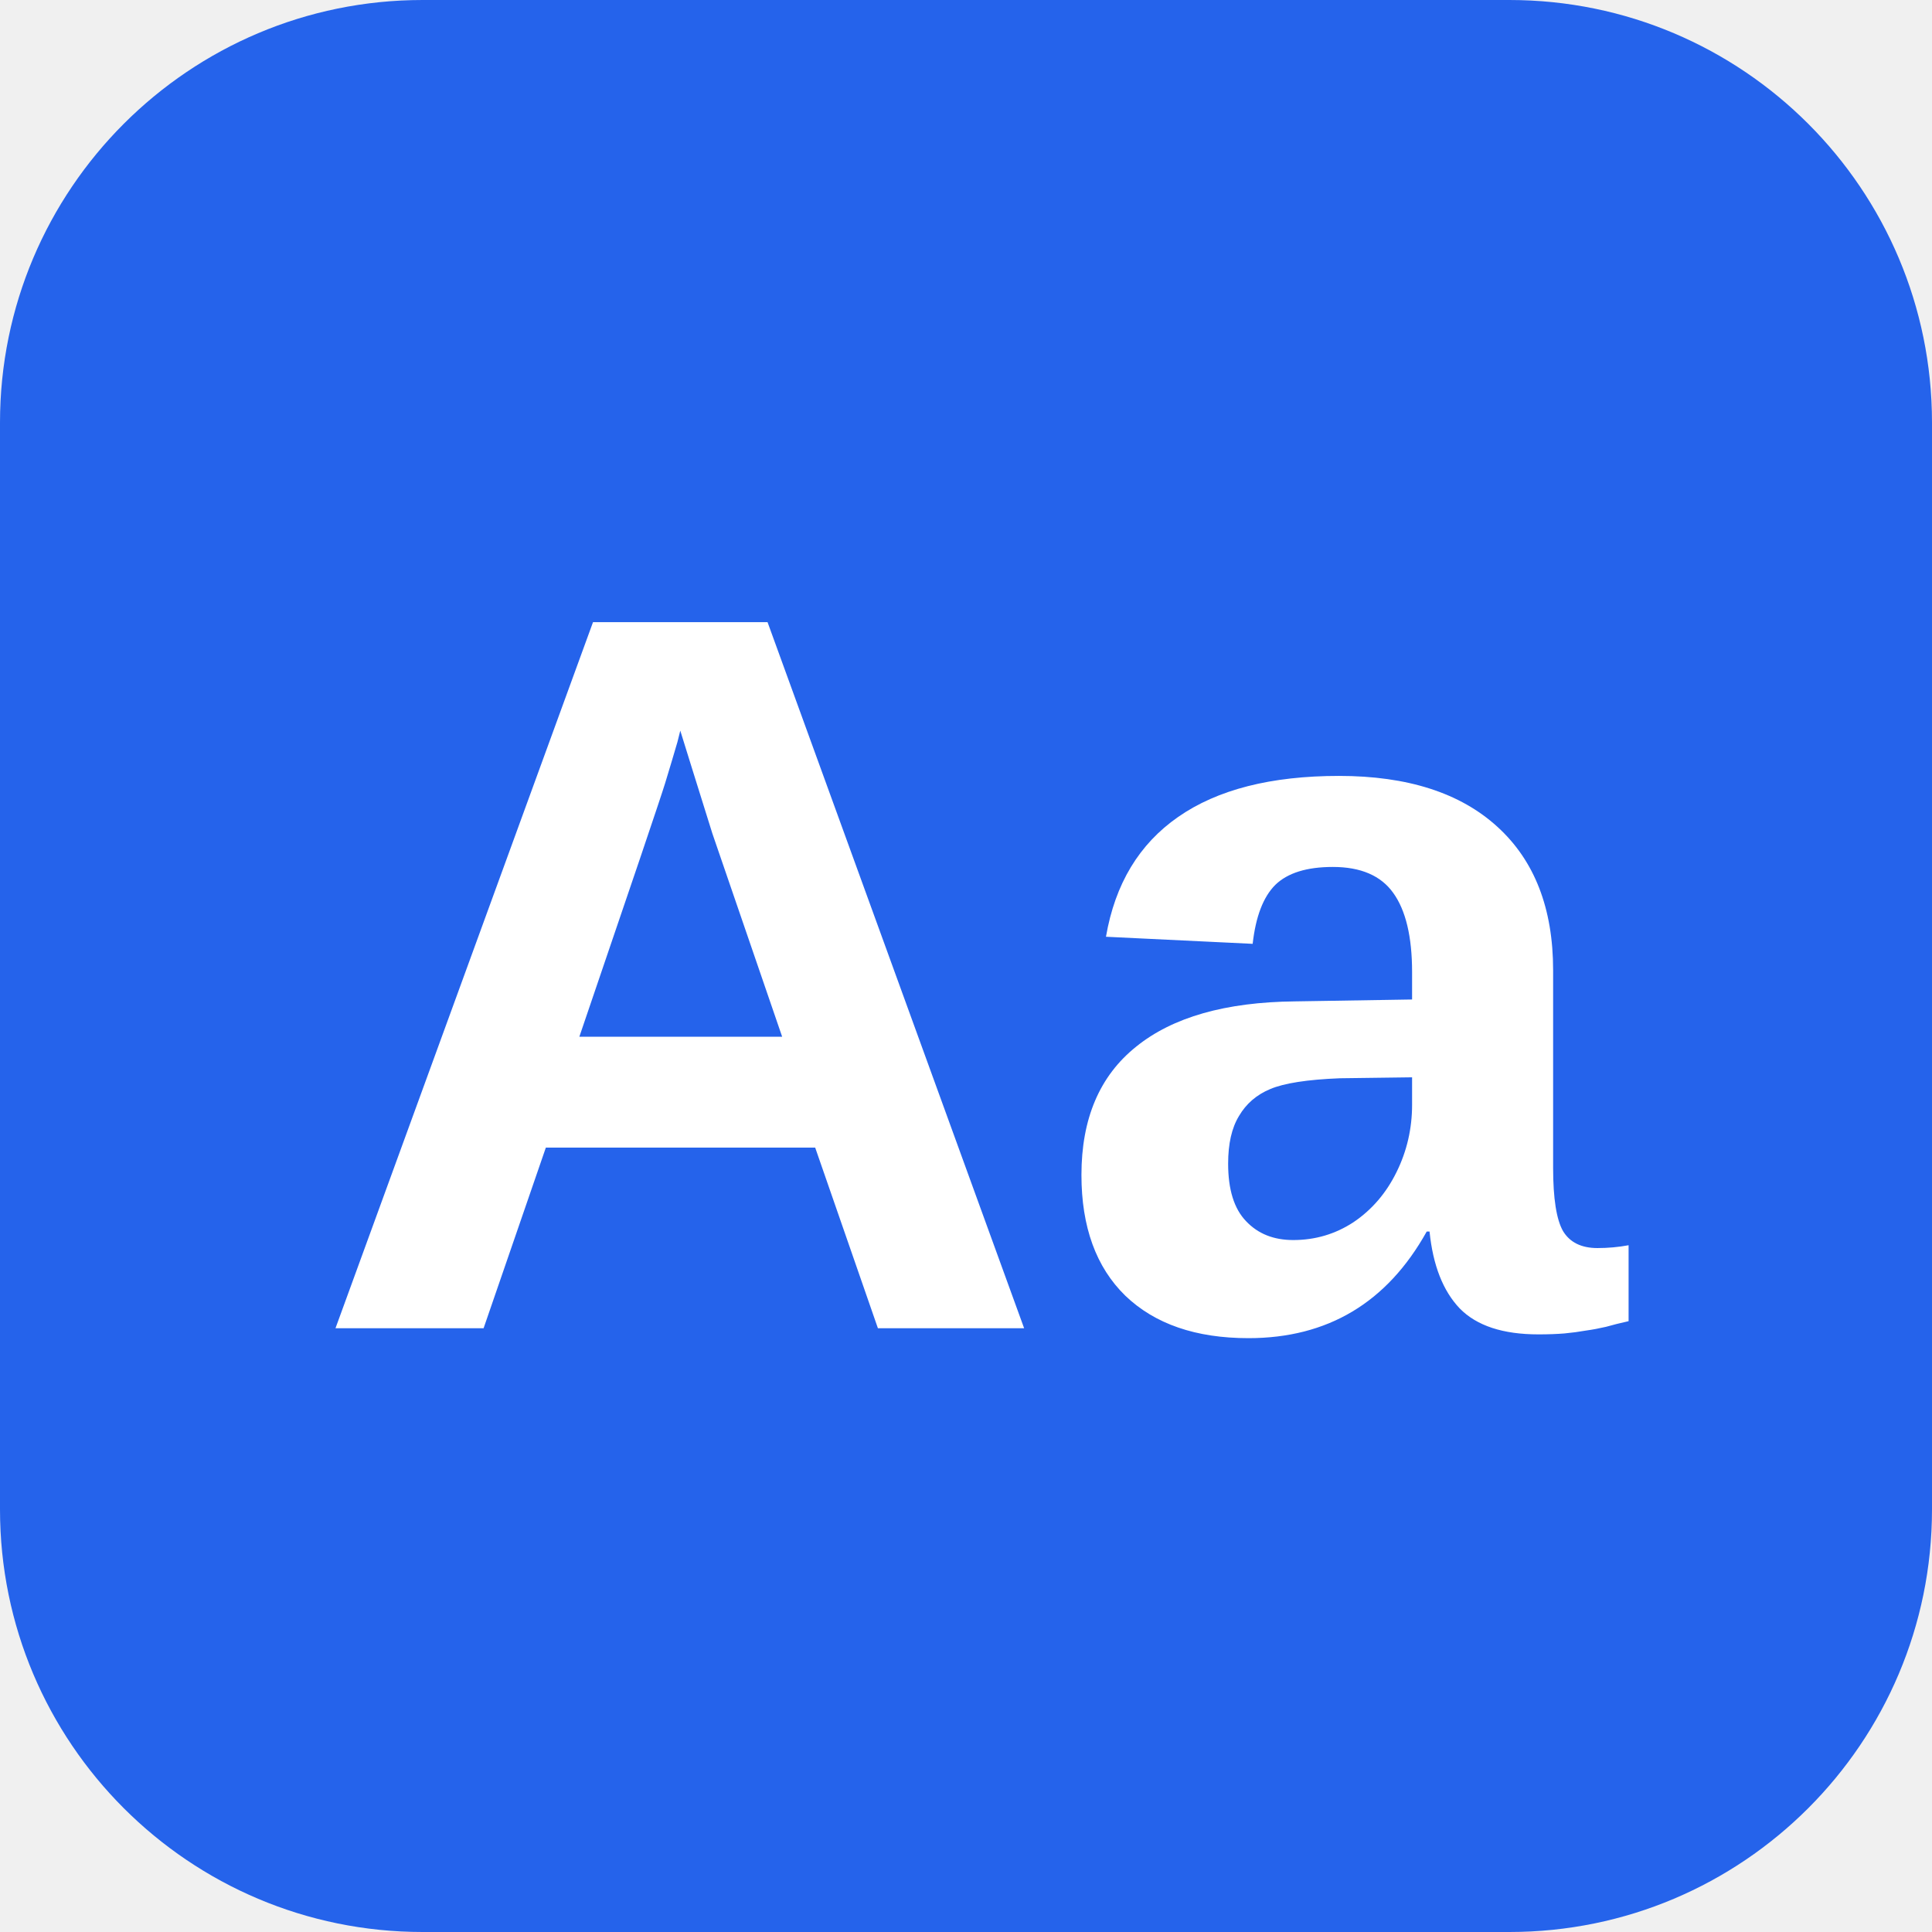
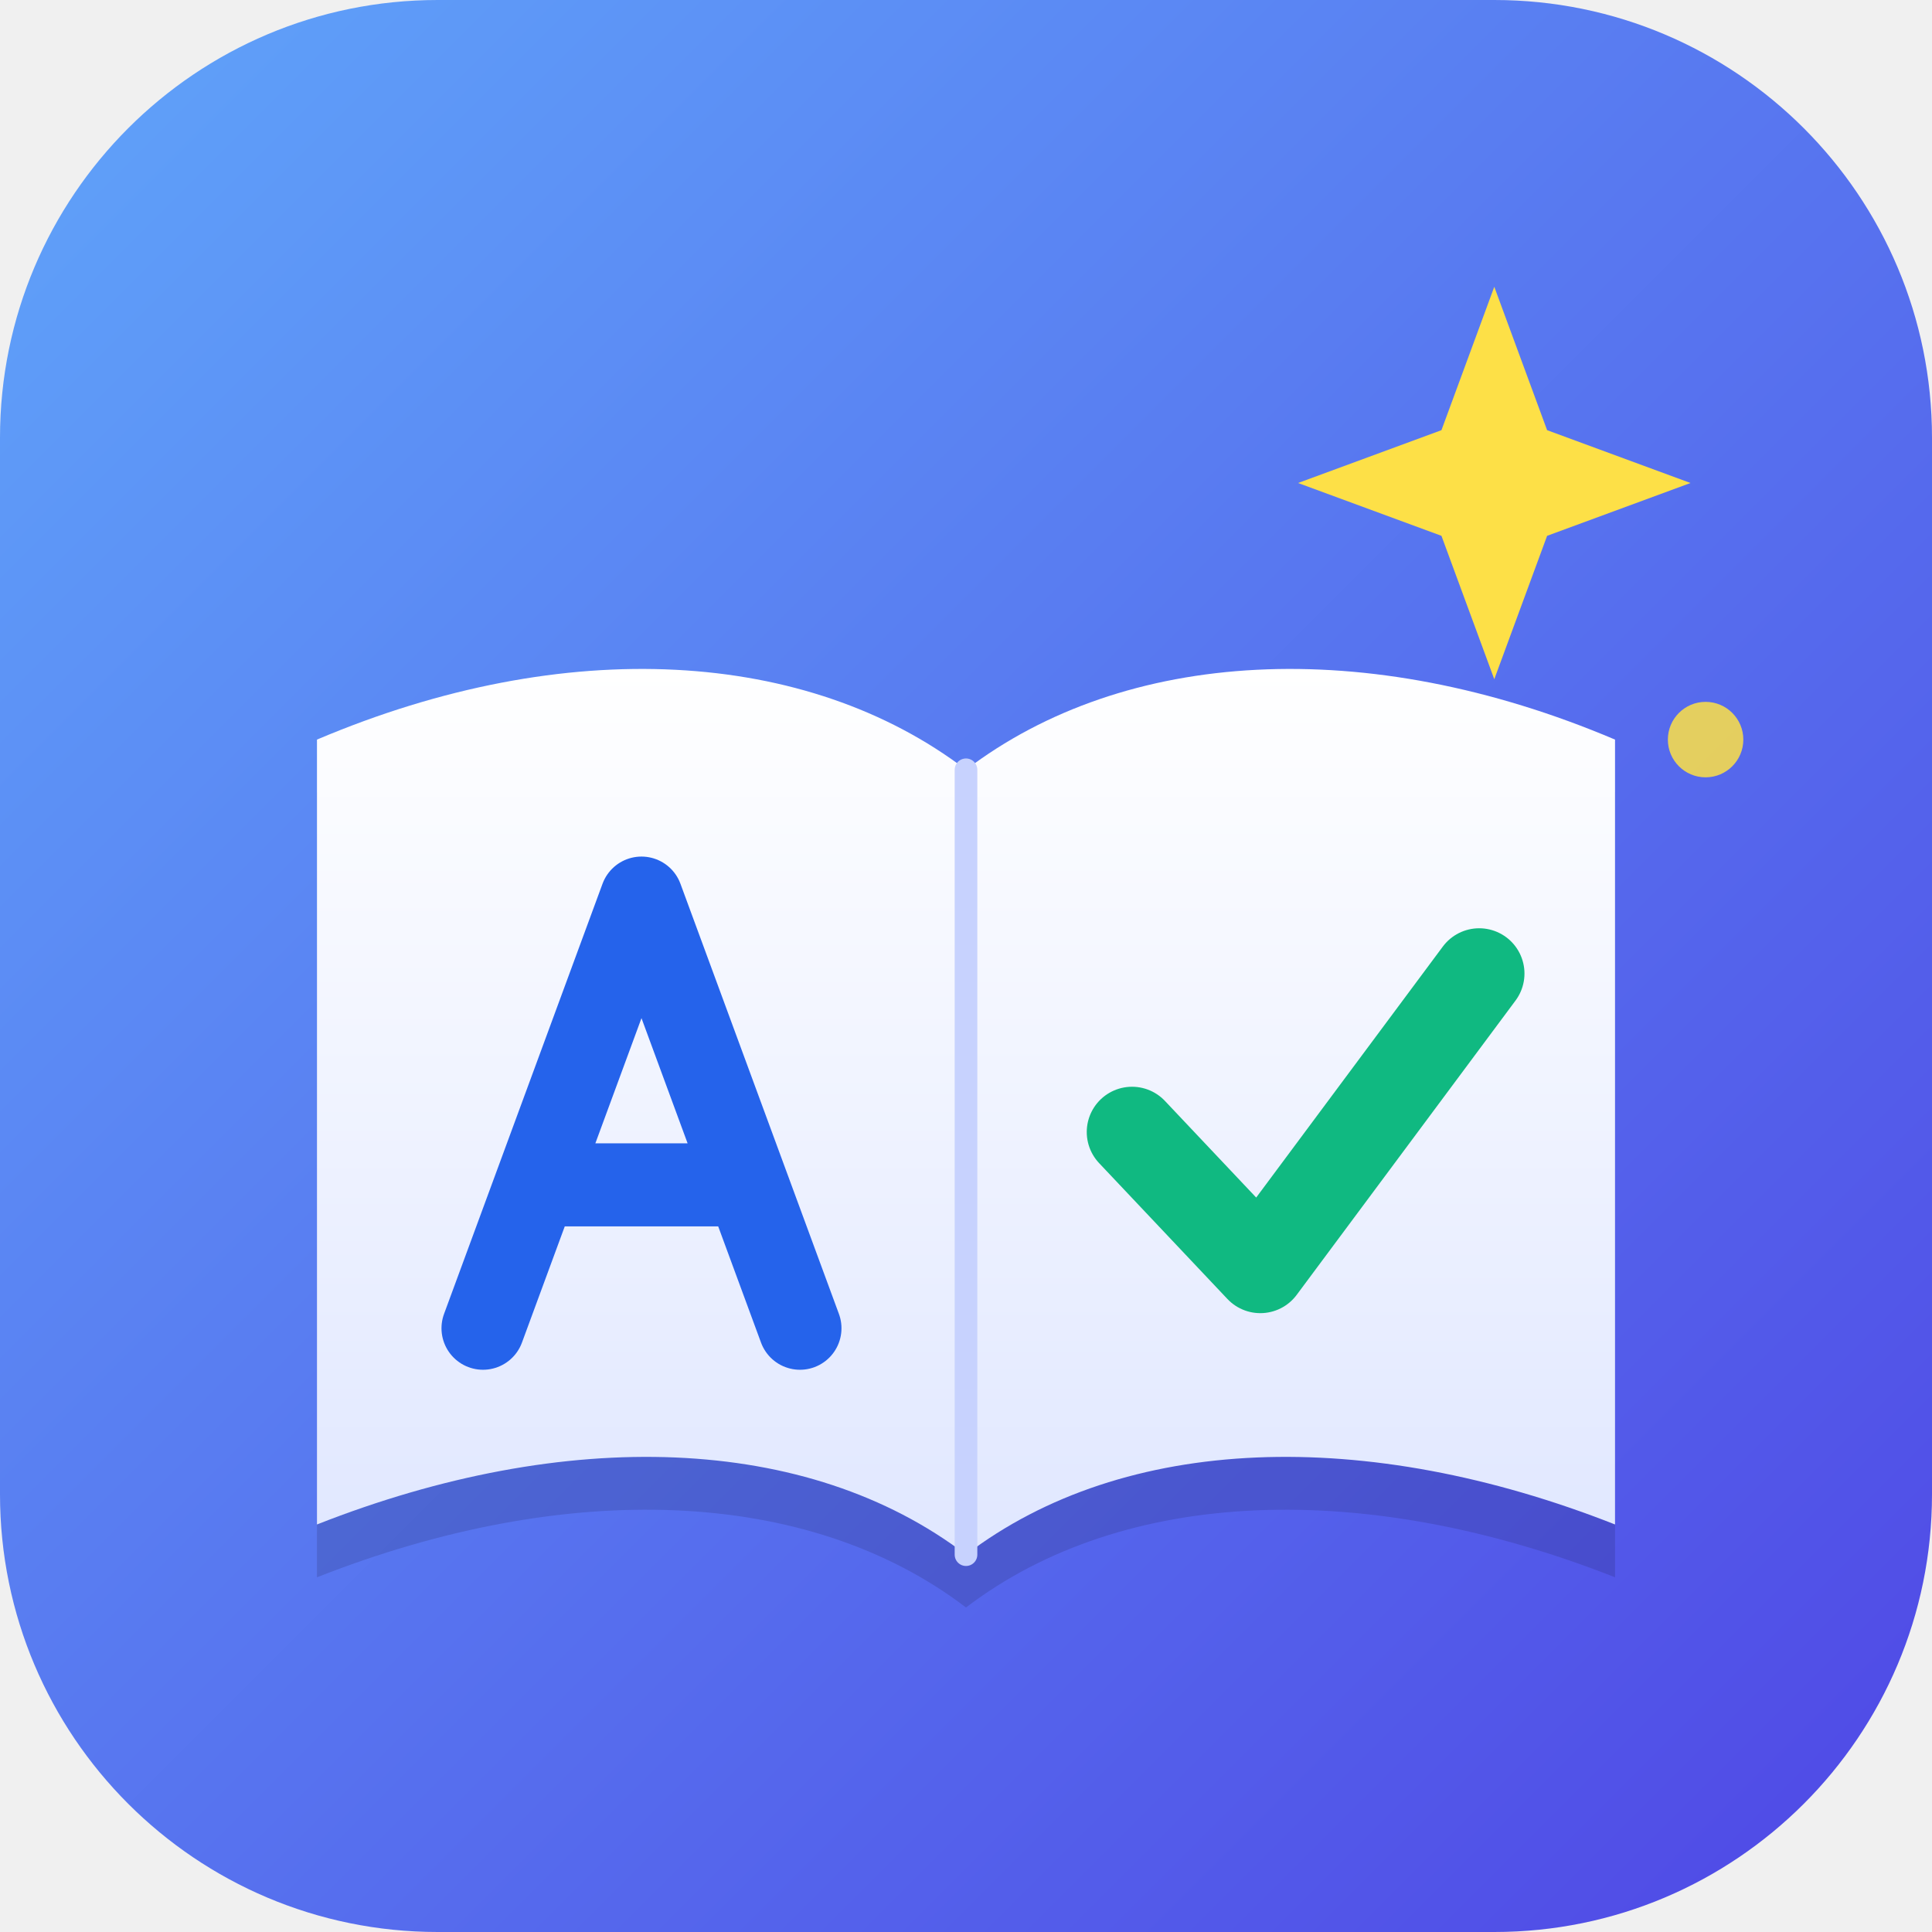
- <svg xmlns="http://www.w3.org/2000/svg" viewBox="0 0 64 64">
-   <rect width="64" height="64" rx="14" fill="#2563eb" />
-   <text x="32" y="44" font-size="34" text-anchor="middle" font-family="Arial, sans-serif" font-weight="bold" fill="#fff">Aa</text>
+ <svg xmlns="http://www.w3.org/2000/svg" viewBox="0 0 512 512">
+   <defs>
+     <linearGradient id="bg" x1="0" y1="0" x2="1" y2="1">
+       <stop offset="0" stop-color="#60a5fa" />
+       <stop offset="1" stop-color="#4f46e5" />
+     </linearGradient>
+     <linearGradient id="page" x1="0" y1="0" x2="0" y2="1">
+       <stop offset="0" stop-color="#ffffff" />
+       <stop offset="1" stop-color="#e0e7ff" />
+     </linearGradient>
+   </defs>
+   <rect width="512" height="512" rx="116" fill="url(#bg)" />
+   <path d="M84 196 C150 168 214 172 256 204 C298 172 362 168 428 196 L428 404 C362 378 298 380 256 412 C214 380 150 378 84 404 Z" fill="#1e1b4b" opacity="0.18" transform="translate(0 14)" />
+   <path d="M84 196 C150 168 214 172 256 204 L256 412 C214 380 150 378 84 404 Z" fill="url(#page)" />
+   <path d="M428 196 C362 168 298 172 256 204 L256 412 C298 380 362 378 428 404 Z" fill="url(#page)" />
+   <path d="M256 204 L256 412" stroke="#c7d2fe" stroke-width="6" stroke-linecap="round" />
+   <path d="M128 352 L170 238 L212 352 M144 314 L196 314" fill="none" stroke="#2563eb" stroke-width="22" stroke-linecap="round" stroke-linejoin="round" />
+   <path d="M300 300 L334 336 L392 258" fill="none" stroke="#10b981" stroke-width="24" stroke-linecap="round" stroke-linejoin="round" />
+   <path d="M396 76 L410 114 L448 128 L410 142 L396 180 L382 142 L344 128 L382 114 Z" fill="#fde047" />
+   <circle cx="452" cy="196" r="10" fill="#fde047" opacity="0.85" />
</svg>
